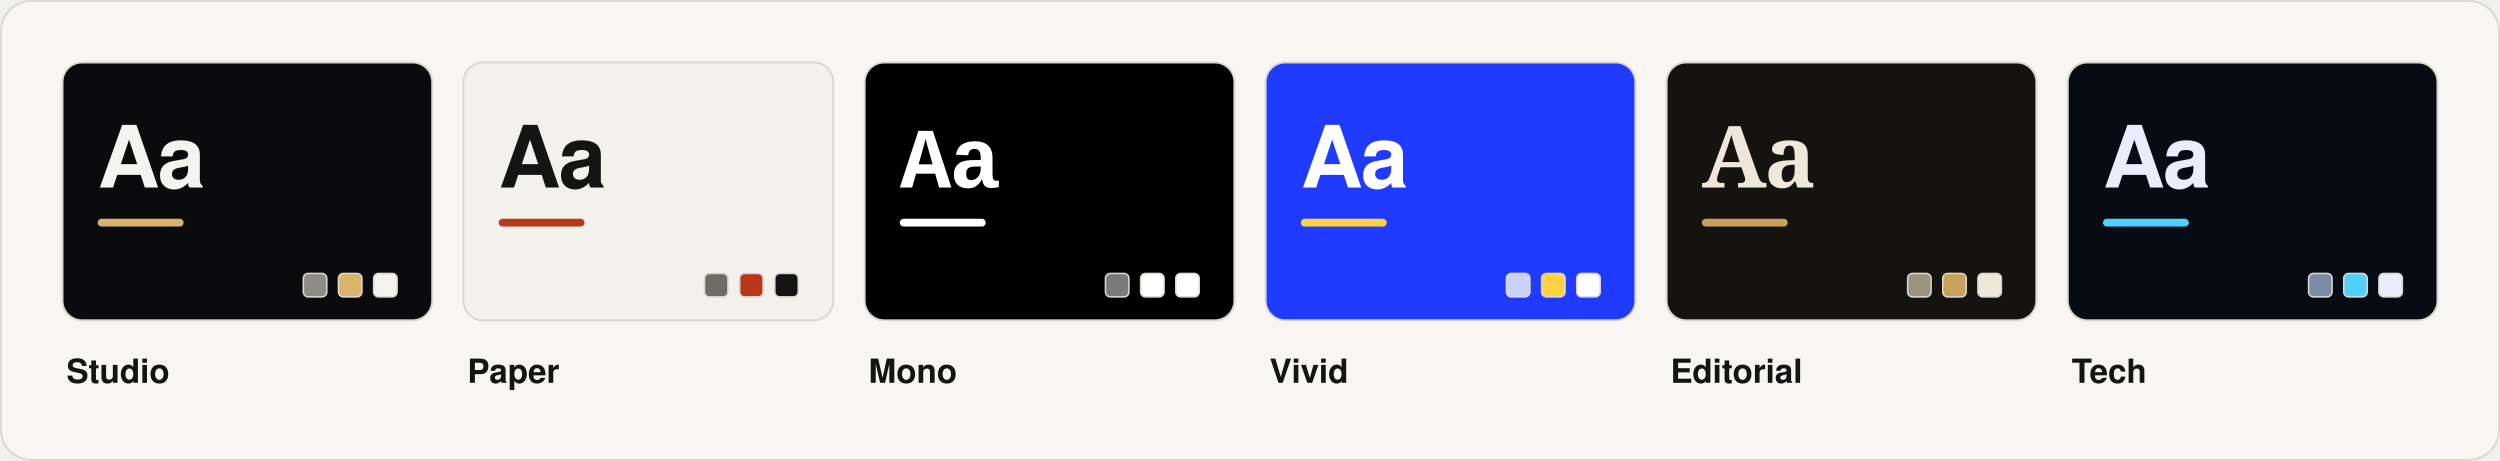
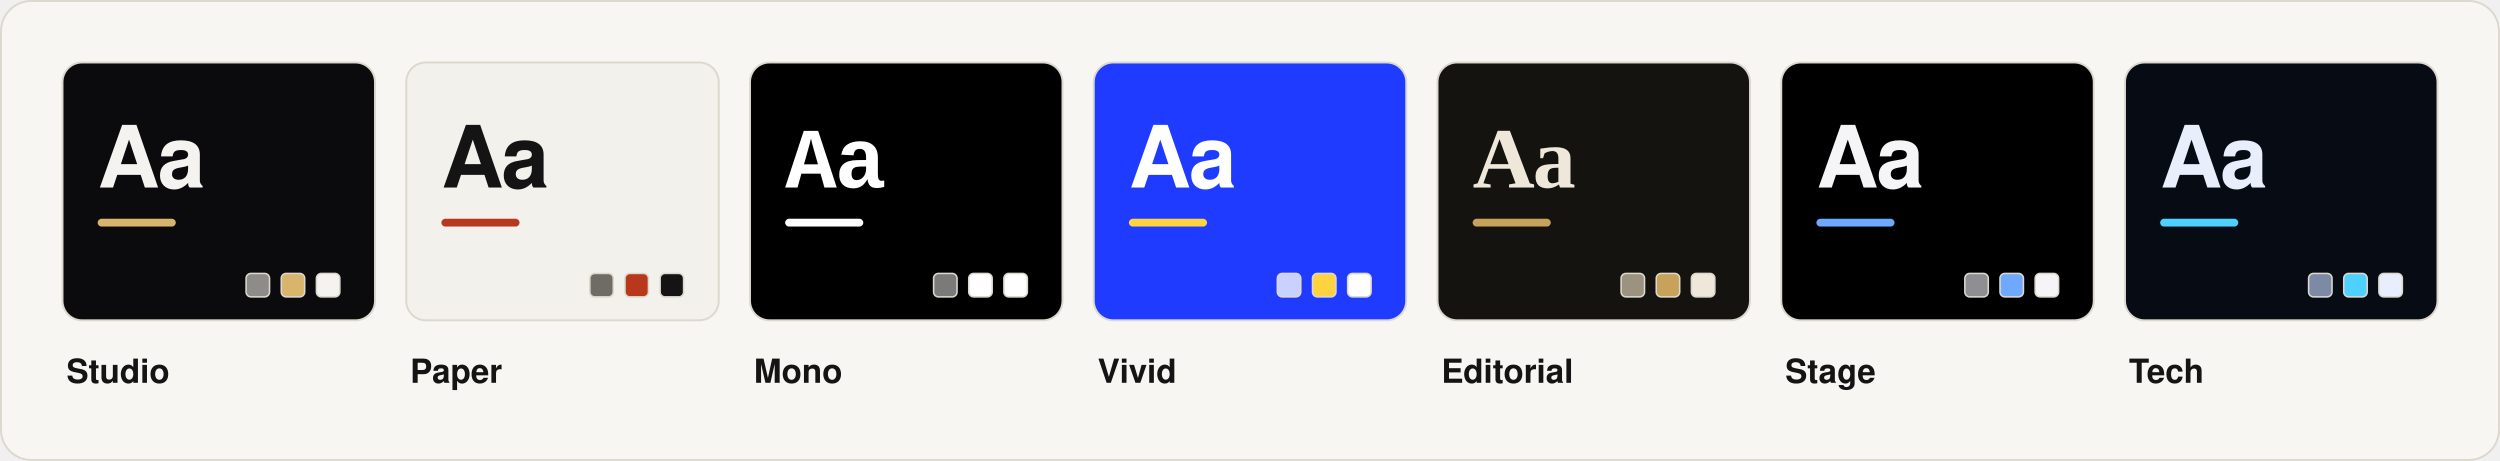
- <svg xmlns="http://www.w3.org/2000/svg" width="1280" height="236" viewBox="0 0 1280 236" role="img" aria-label="The six built-in styles: Studio, Paper, Mono, Vivid, Editorial and Tech">
+ <svg xmlns="http://www.w3.org/2000/svg" width="1280" height="236" viewBox="0 0 1280 236" role="img" aria-label="The seven built-in looks: Studio, Paper, Mono, Vivid, Editorial, Stage and Tech">
  <rect width="1280" height="236" rx="16" fill="#f7f6f2" />
  <rect x="0.5" y="0.5" width="1279" height="235" rx="15.5" fill="none" stroke="#dcd8ce" />
-   <rect x="32.0" y="32" width="189.3" height="132" rx="10" fill="#0b0b0d" stroke="#dcd8ce" />
+   <rect x="32.0" y="32" width="160.0" height="132" rx="10" fill="#0b0b0d" stroke="#dcd8ce" />
  <text x="50.0" y="96" font-family="'Segoe UI', -apple-system, BlinkMacSystemFont, 'Helvetica Neue', Helvetica, Arial, sans-serif" font-size="44" font-weight="700" letter-spacing="-1" fill="#f4f3ef">Aa</text>
-   <rect x="50.0" y="112" width="44" height="4" rx="2" fill="#d9b46c" />
-   <rect x="191.3" y="140" width="12" height="12" rx="2.5" fill="#f4f3ef" stroke="#dcd8ce" stroke-width="0.8" />
-   <rect x="173.3" y="140" width="12" height="12" rx="2.5" fill="#d9b46c" stroke="#dcd8ce" stroke-width="0.8" />
-   <rect x="155.3" y="140" width="12" height="12" rx="2.5" fill="#8d8c88" stroke="#dcd8ce" stroke-width="0.8" />
+   <rect x="50.0" y="112" width="40" height="4" rx="2" fill="#d9b46c" />
+   <rect x="162.0" y="140" width="12" height="12" rx="2.5" fill="#f4f3ef" stroke="#dcd8ce" stroke-width="0.8" />
+   <rect x="144.0" y="140" width="12" height="12" rx="2.5" fill="#d9b46c" stroke="#dcd8ce" stroke-width="0.8" />
+   <rect x="126.0" y="140" width="12" height="12" rx="2.5" fill="#8d8c88" stroke="#dcd8ce" stroke-width="0.8" />
  <text x="34.0" y="196" font-family="'Segoe UI', -apple-system, BlinkMacSystemFont, 'Helvetica Neue', Helvetica, Arial, sans-serif" font-size="17" font-weight="600" fill="#141414">Studio</text>
-   <rect x="237.3" y="32" width="189.3" height="132" rx="10" fill="#f3f1ec" stroke="#dcd8ce" />
-   <text x="255.3" y="96" font-family="'Segoe UI', -apple-system, BlinkMacSystemFont, 'Helvetica Neue', Helvetica, Arial, sans-serif" font-size="44" font-weight="700" letter-spacing="-1" fill="#141414">Aa</text>
-   <rect x="255.3" y="112" width="44" height="4" rx="2" fill="#b8381c" />
-   <rect x="396.7" y="140" width="12" height="12" rx="2.5" fill="#141414" stroke="#dcd8ce" stroke-width="0.8" />
-   <rect x="378.7" y="140" width="12" height="12" rx="2.5" fill="#b8381c" stroke="#dcd8ce" stroke-width="0.8" />
-   <rect x="360.7" y="140" width="12" height="12" rx="2.5" fill="#6f6c66" stroke="#dcd8ce" stroke-width="0.8" />
-   <text x="239.3" y="196" font-family="'Segoe UI', -apple-system, BlinkMacSystemFont, 'Helvetica Neue', Helvetica, Arial, sans-serif" font-size="17" font-weight="600" fill="#141414">Paper</text>
-   <rect x="442.7" y="32" width="189.3" height="132" rx="10" fill="#000000" stroke="#dcd8ce" />
-   <text x="460.7" y="96" font-family="'SF Mono', Menlo, Consolas, 'Liberation Mono', monospace" font-size="44" font-weight="600" letter-spacing="-1" fill="#ffffff">Aa</text>
-   <rect x="460.7" y="112" width="44" height="4" rx="2" fill="#ffffff" />
-   <rect x="602.0" y="140" width="12" height="12" rx="2.5" fill="#ffffff" stroke="#dcd8ce" stroke-width="0.8" />
-   <rect x="584.0" y="140" width="12" height="12" rx="2.5" fill="#ffffff" stroke="#dcd8ce" stroke-width="0.8" />
-   <rect x="566.0" y="140" width="12" height="12" rx="2.5" fill="#7a7a7a" stroke="#dcd8ce" stroke-width="0.8" />
-   <text x="444.7" y="196" font-family="'Segoe UI', -apple-system, BlinkMacSystemFont, 'Helvetica Neue', Helvetica, Arial, sans-serif" font-size="17" font-weight="600" fill="#141414">Mono</text>
-   <rect x="648.0" y="32" width="189.3" height="132" rx="10" fill="#1f3bff" stroke="#dcd8ce" />
-   <text x="666.0" y="96" font-family="'Segoe UI', -apple-system, BlinkMacSystemFont, 'Helvetica Neue', Helvetica, Arial, sans-serif" font-size="44" font-weight="800" letter-spacing="-1" fill="#ffffff">Aa</text>
-   <rect x="666.0" y="112" width="44" height="4" rx="2" fill="#ffd23f" />
-   <rect x="807.3" y="140" width="12" height="12" rx="2.5" fill="#ffffff" stroke="#dcd8ce" stroke-width="0.8" />
-   <rect x="789.3" y="140" width="12" height="12" rx="2.5" fill="#ffd23f" stroke="#dcd8ce" stroke-width="0.8" />
-   <rect x="771.3" y="140" width="12" height="12" rx="2.5" fill="#c9d1ff" stroke="#dcd8ce" stroke-width="0.8" />
-   <text x="650.0" y="196" font-family="'Segoe UI', -apple-system, BlinkMacSystemFont, 'Helvetica Neue', Helvetica, Arial, sans-serif" font-size="17" font-weight="600" fill="#141414">Vivid</text>
-   <rect x="853.3" y="32" width="189.3" height="132" rx="10" fill="#15130f" stroke="#dcd8ce" />
-   <text x="871.3" y="96" font-family="'New York', 'Iowan Old Style', Charter, Georgia, serif" font-size="44" font-weight="600" letter-spacing="-1" fill="#efe8da">Aa</text>
-   <rect x="871.3" y="112" width="44" height="4" rx="2" fill="#c8a15a" />
-   <rect x="1012.7" y="140" width="12" height="12" rx="2.5" fill="#efe8da" stroke="#dcd8ce" stroke-width="0.8" />
-   <rect x="994.7" y="140" width="12" height="12" rx="2.5" fill="#c8a15a" stroke="#dcd8ce" stroke-width="0.8" />
-   <rect x="976.7" y="140" width="12" height="12" rx="2.5" fill="#9b927f" stroke="#dcd8ce" stroke-width="0.8" />
-   <text x="855.3" y="196" font-family="'Segoe UI', -apple-system, BlinkMacSystemFont, 'Helvetica Neue', Helvetica, Arial, sans-serif" font-size="17" font-weight="600" fill="#141414">Editorial</text>
-   <rect x="1058.7" y="32" width="189.3" height="132" rx="10" fill="#070b14" stroke="#dcd8ce" />
-   <text x="1076.7" y="96" font-family="'Segoe UI', -apple-system, BlinkMacSystemFont, 'Helvetica Neue', Helvetica, Arial, sans-serif" font-size="44" font-weight="700" letter-spacing="-1" fill="#e8eefc">Aa</text>
-   <rect x="1076.7" y="112" width="44" height="4" rx="2" fill="#4fd1ff" />
+   <rect x="208.0" y="32" width="160.0" height="132" rx="10" fill="#f3f1ec" stroke="#dcd8ce" />
+   <text x="226.0" y="96" font-family="'Segoe UI', -apple-system, BlinkMacSystemFont, 'Helvetica Neue', Helvetica, Arial, sans-serif" font-size="44" font-weight="700" letter-spacing="-1" fill="#141414">Aa</text>
+   <rect x="226.0" y="112" width="40" height="4" rx="2" fill="#b8381c" />
+   <rect x="338.0" y="140" width="12" height="12" rx="2.5" fill="#141414" stroke="#dcd8ce" stroke-width="0.8" />
+   <rect x="320.0" y="140" width="12" height="12" rx="2.5" fill="#b8381c" stroke="#dcd8ce" stroke-width="0.8" />
+   <rect x="302.0" y="140" width="12" height="12" rx="2.5" fill="#6f6c66" stroke="#dcd8ce" stroke-width="0.8" />
+   <text x="210.0" y="196" font-family="'Segoe UI', -apple-system, BlinkMacSystemFont, 'Helvetica Neue', Helvetica, Arial, sans-serif" font-size="17" font-weight="600" fill="#141414">Paper</text>
+   <rect x="384.0" y="32" width="160.0" height="132" rx="10" fill="#000000" stroke="#dcd8ce" />
+   <text x="402.0" y="96" font-family="'SF Mono', Menlo, Consolas, 'Liberation Mono', monospace" font-size="44" font-weight="600" letter-spacing="-1" fill="#ffffff">Aa</text>
+   <rect x="402.0" y="112" width="40" height="4" rx="2" fill="#ffffff" />
+   <rect x="514.0" y="140" width="12" height="12" rx="2.5" fill="#ffffff" stroke="#dcd8ce" stroke-width="0.8" />
+   <rect x="496.0" y="140" width="12" height="12" rx="2.5" fill="#ffffff" stroke="#dcd8ce" stroke-width="0.8" />
+   <rect x="478.0" y="140" width="12" height="12" rx="2.5" fill="#7a7a7a" stroke="#dcd8ce" stroke-width="0.8" />
+   <text x="386.0" y="196" font-family="'Segoe UI', -apple-system, BlinkMacSystemFont, 'Helvetica Neue', Helvetica, Arial, sans-serif" font-size="17" font-weight="600" fill="#141414">Mono</text>
+   <rect x="560.0" y="32" width="160.0" height="132" rx="10" fill="#1f3bff" stroke="#dcd8ce" />
+   <text x="578.0" y="96" font-family="'Segoe UI', -apple-system, BlinkMacSystemFont, 'Helvetica Neue', Helvetica, Arial, sans-serif" font-size="44" font-weight="800" letter-spacing="-1" fill="#ffffff">Aa</text>
+   <rect x="578.0" y="112" width="40" height="4" rx="2" fill="#ffd23f" />
+   <rect x="690.0" y="140" width="12" height="12" rx="2.5" fill="#ffffff" stroke="#dcd8ce" stroke-width="0.8" />
+   <rect x="672.0" y="140" width="12" height="12" rx="2.5" fill="#ffd23f" stroke="#dcd8ce" stroke-width="0.8" />
+   <rect x="654.0" y="140" width="12" height="12" rx="2.5" fill="#c9d1ff" stroke="#dcd8ce" stroke-width="0.8" />
+   <text x="562.0" y="196" font-family="'Segoe UI', -apple-system, BlinkMacSystemFont, 'Helvetica Neue', Helvetica, Arial, sans-serif" font-size="17" font-weight="600" fill="#141414">Vivid</text>
+   <rect x="736.0" y="32" width="160.0" height="132" rx="10" fill="#15130f" stroke="#dcd8ce" />
+   <text x="754.0" y="96" font-family="'New York', 'Iowan Old Style', Georgia, 'Times New Roman', serif" font-size="44" font-weight="600" letter-spacing="-1" fill="#efe8da">Aa</text>
+   <rect x="754.0" y="112" width="40" height="4" rx="2" fill="#c8a15a" />
+   <rect x="866.0" y="140" width="12" height="12" rx="2.5" fill="#efe8da" stroke="#dcd8ce" stroke-width="0.8" />
+   <rect x="848.0" y="140" width="12" height="12" rx="2.5" fill="#c8a15a" stroke="#dcd8ce" stroke-width="0.8" />
+   <rect x="830.0" y="140" width="12" height="12" rx="2.5" fill="#9b927f" stroke="#dcd8ce" stroke-width="0.8" />
+   <text x="738.0" y="196" font-family="'Segoe UI', -apple-system, BlinkMacSystemFont, 'Helvetica Neue', Helvetica, Arial, sans-serif" font-size="17" font-weight="600" fill="#141414">Editorial</text>
+   <rect x="912.0" y="32" width="160.0" height="132" rx="10" fill="#000000" stroke="#dcd8ce" />
+   <text x="930.0" y="96" font-family="'Segoe UI', -apple-system, BlinkMacSystemFont, 'Helvetica Neue', Helvetica, Arial, sans-serif" font-size="44" font-weight="600" letter-spacing="-1" fill="#f5f5f7">Aa</text>
+   <rect x="930.0" y="112" width="40" height="4" rx="2" fill="#6fa8ff" />
+   <rect x="1042.0" y="140" width="12" height="12" rx="2.5" fill="#f5f5f7" stroke="#dcd8ce" stroke-width="0.8" />
+   <rect x="1024.0" y="140" width="12" height="12" rx="2.5" fill="#6fa8ff" stroke="#dcd8ce" stroke-width="0.8" />
+   <rect x="1006.0" y="140" width="12" height="12" rx="2.5" fill="#8e8e93" stroke="#dcd8ce" stroke-width="0.8" />
+   <text x="914.0" y="196" font-family="'Segoe UI', -apple-system, BlinkMacSystemFont, 'Helvetica Neue', Helvetica, Arial, sans-serif" font-size="17" font-weight="600" fill="#141414">Stage</text>
+   <rect x="1088.0" y="32" width="160.0" height="132" rx="10" fill="#070b14" stroke="#dcd8ce" />
+   <text x="1106.0" y="96" font-family="'Segoe UI', -apple-system, BlinkMacSystemFont, 'Helvetica Neue', Helvetica, Arial, sans-serif" font-size="44" font-weight="700" letter-spacing="-1" fill="#e8eefc">Aa</text>
+   <rect x="1106.0" y="112" width="40" height="4" rx="2" fill="#4fd1ff" />
  <rect x="1218.0" y="140" width="12" height="12" rx="2.5" fill="#e8eefc" stroke="#dcd8ce" stroke-width="0.8" />
  <rect x="1200.0" y="140" width="12" height="12" rx="2.5" fill="#4fd1ff" stroke="#dcd8ce" stroke-width="0.8" />
  <rect x="1182.0" y="140" width="12" height="12" rx="2.5" fill="#7d8aa5" stroke="#dcd8ce" stroke-width="0.8" />
-   <text x="1060.7" y="196" font-family="'Segoe UI', -apple-system, BlinkMacSystemFont, 'Helvetica Neue', Helvetica, Arial, sans-serif" font-size="17" font-weight="600" fill="#141414">Tech</text>
+   <text x="1090.0" y="196" font-family="'Segoe UI', -apple-system, BlinkMacSystemFont, 'Helvetica Neue', Helvetica, Arial, sans-serif" font-size="17" font-weight="600" fill="#141414">Tech</text>
</svg>
